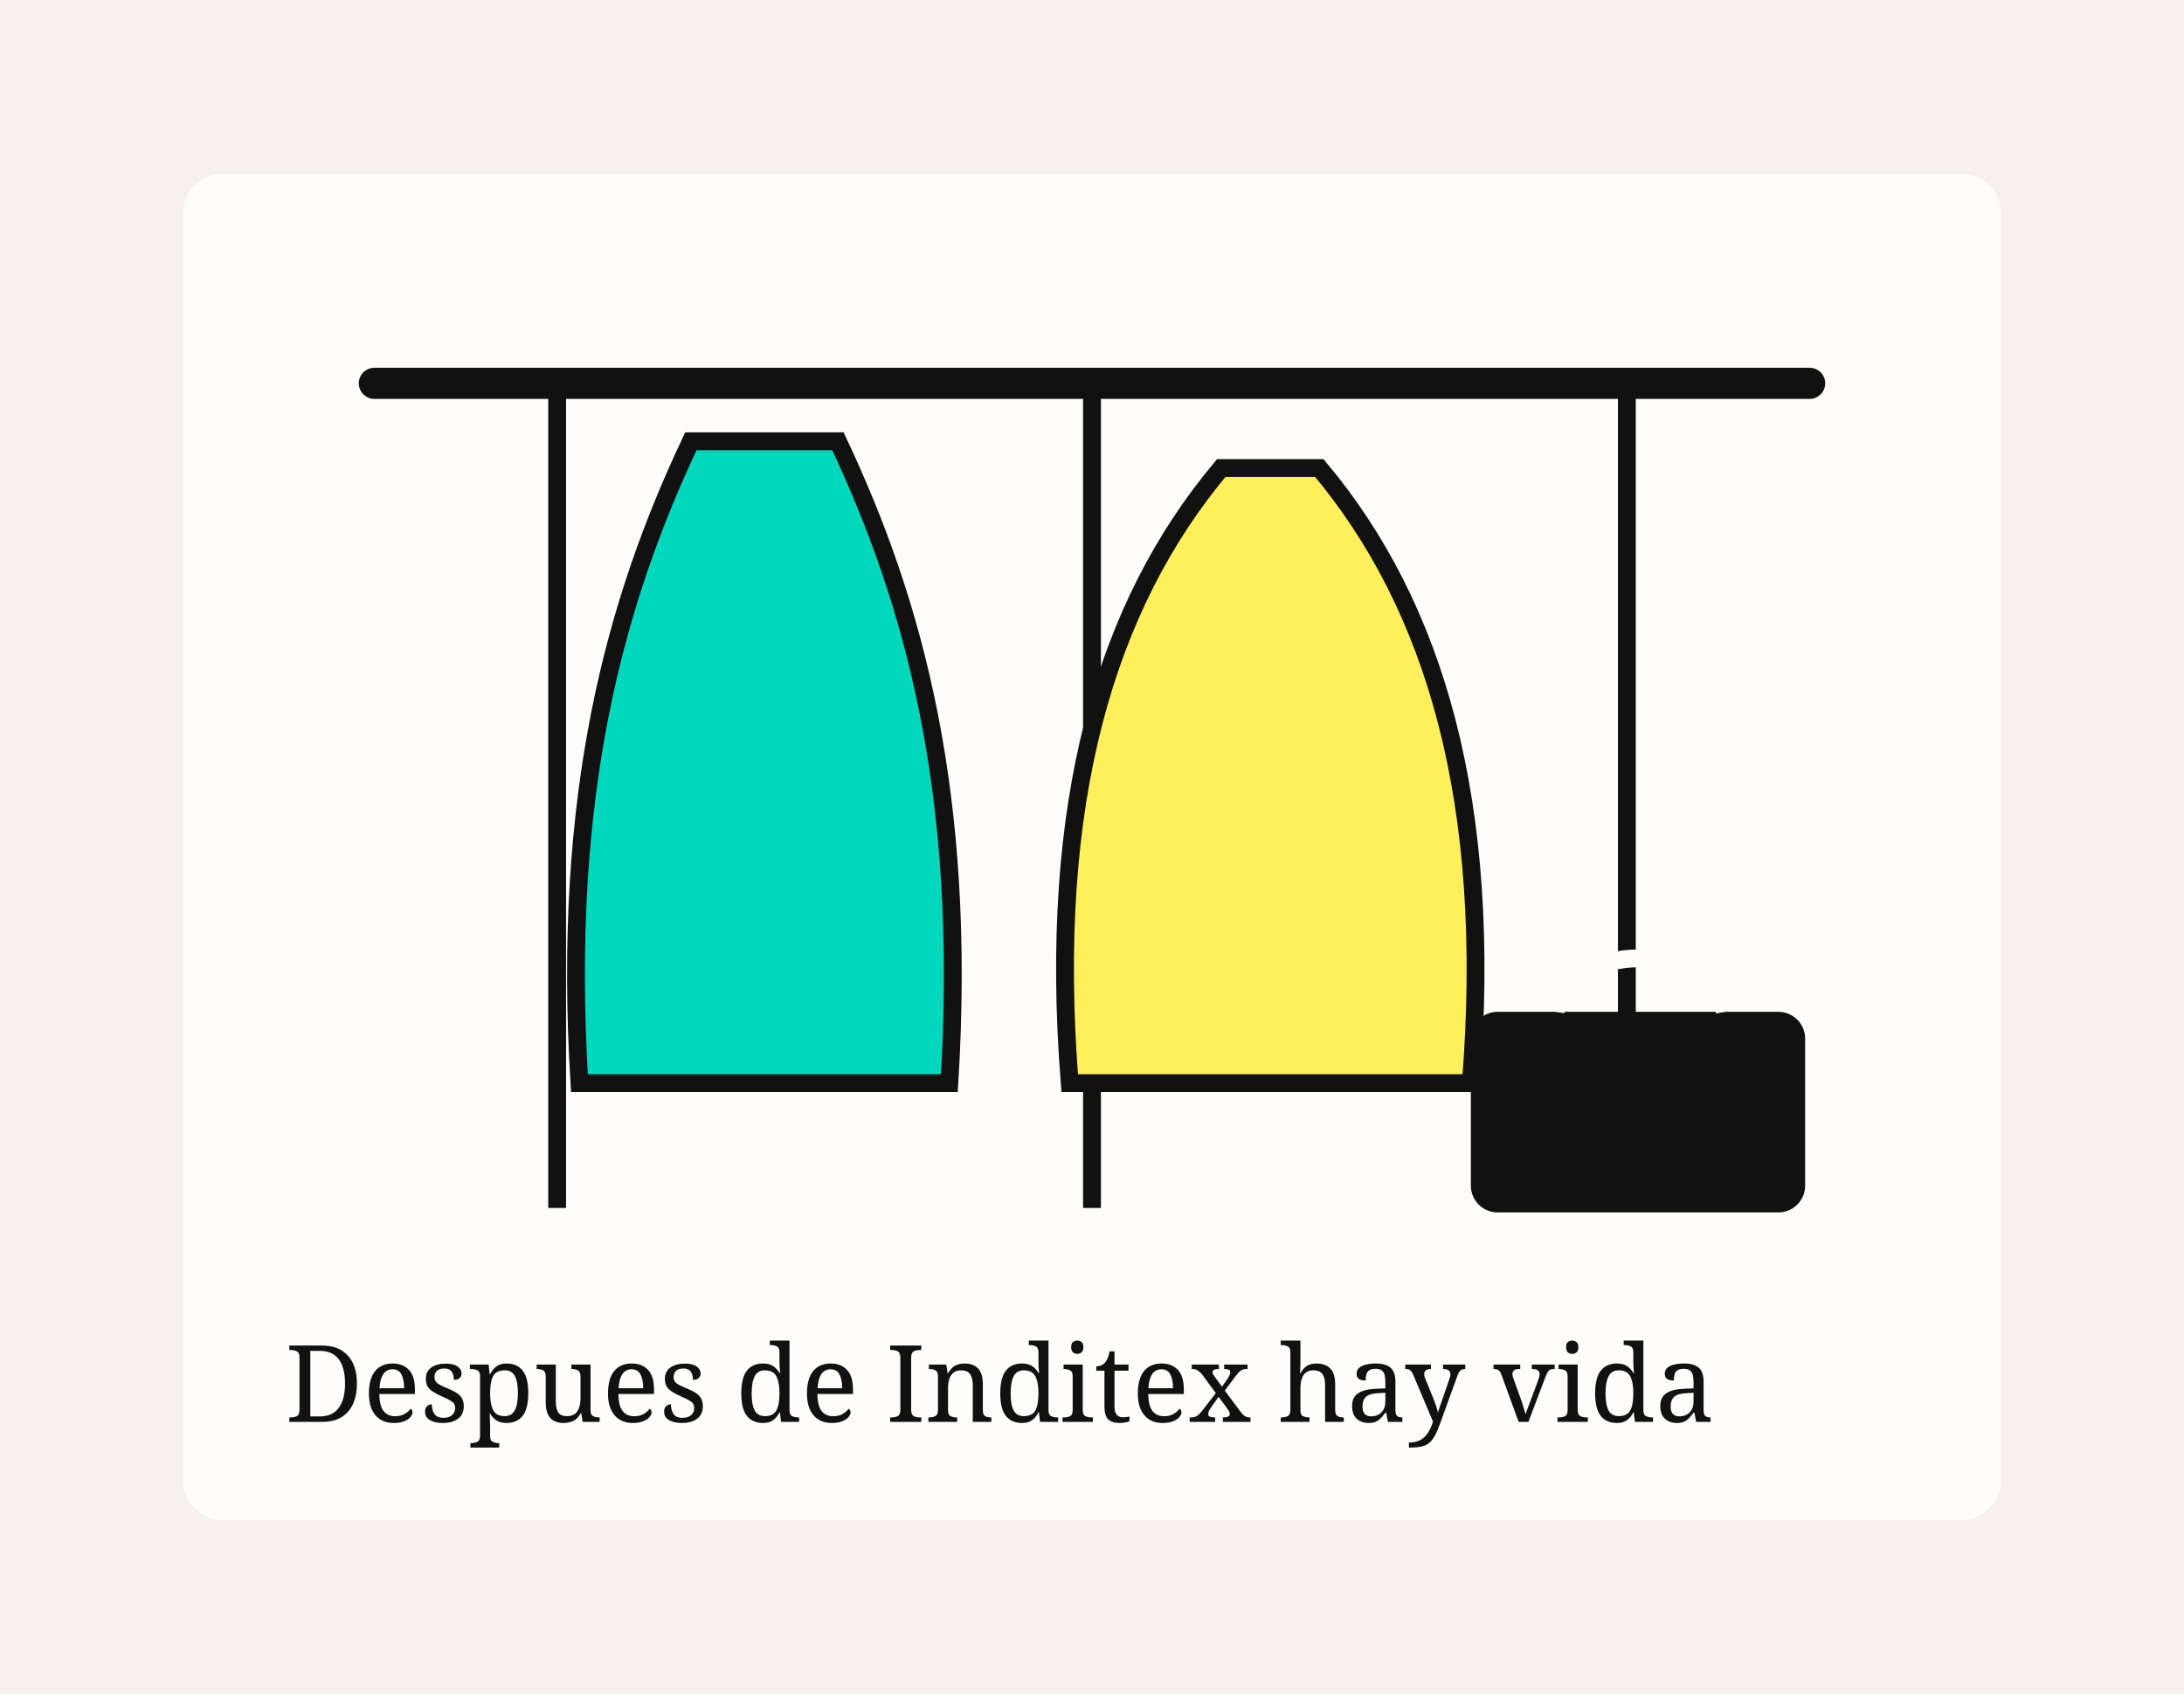
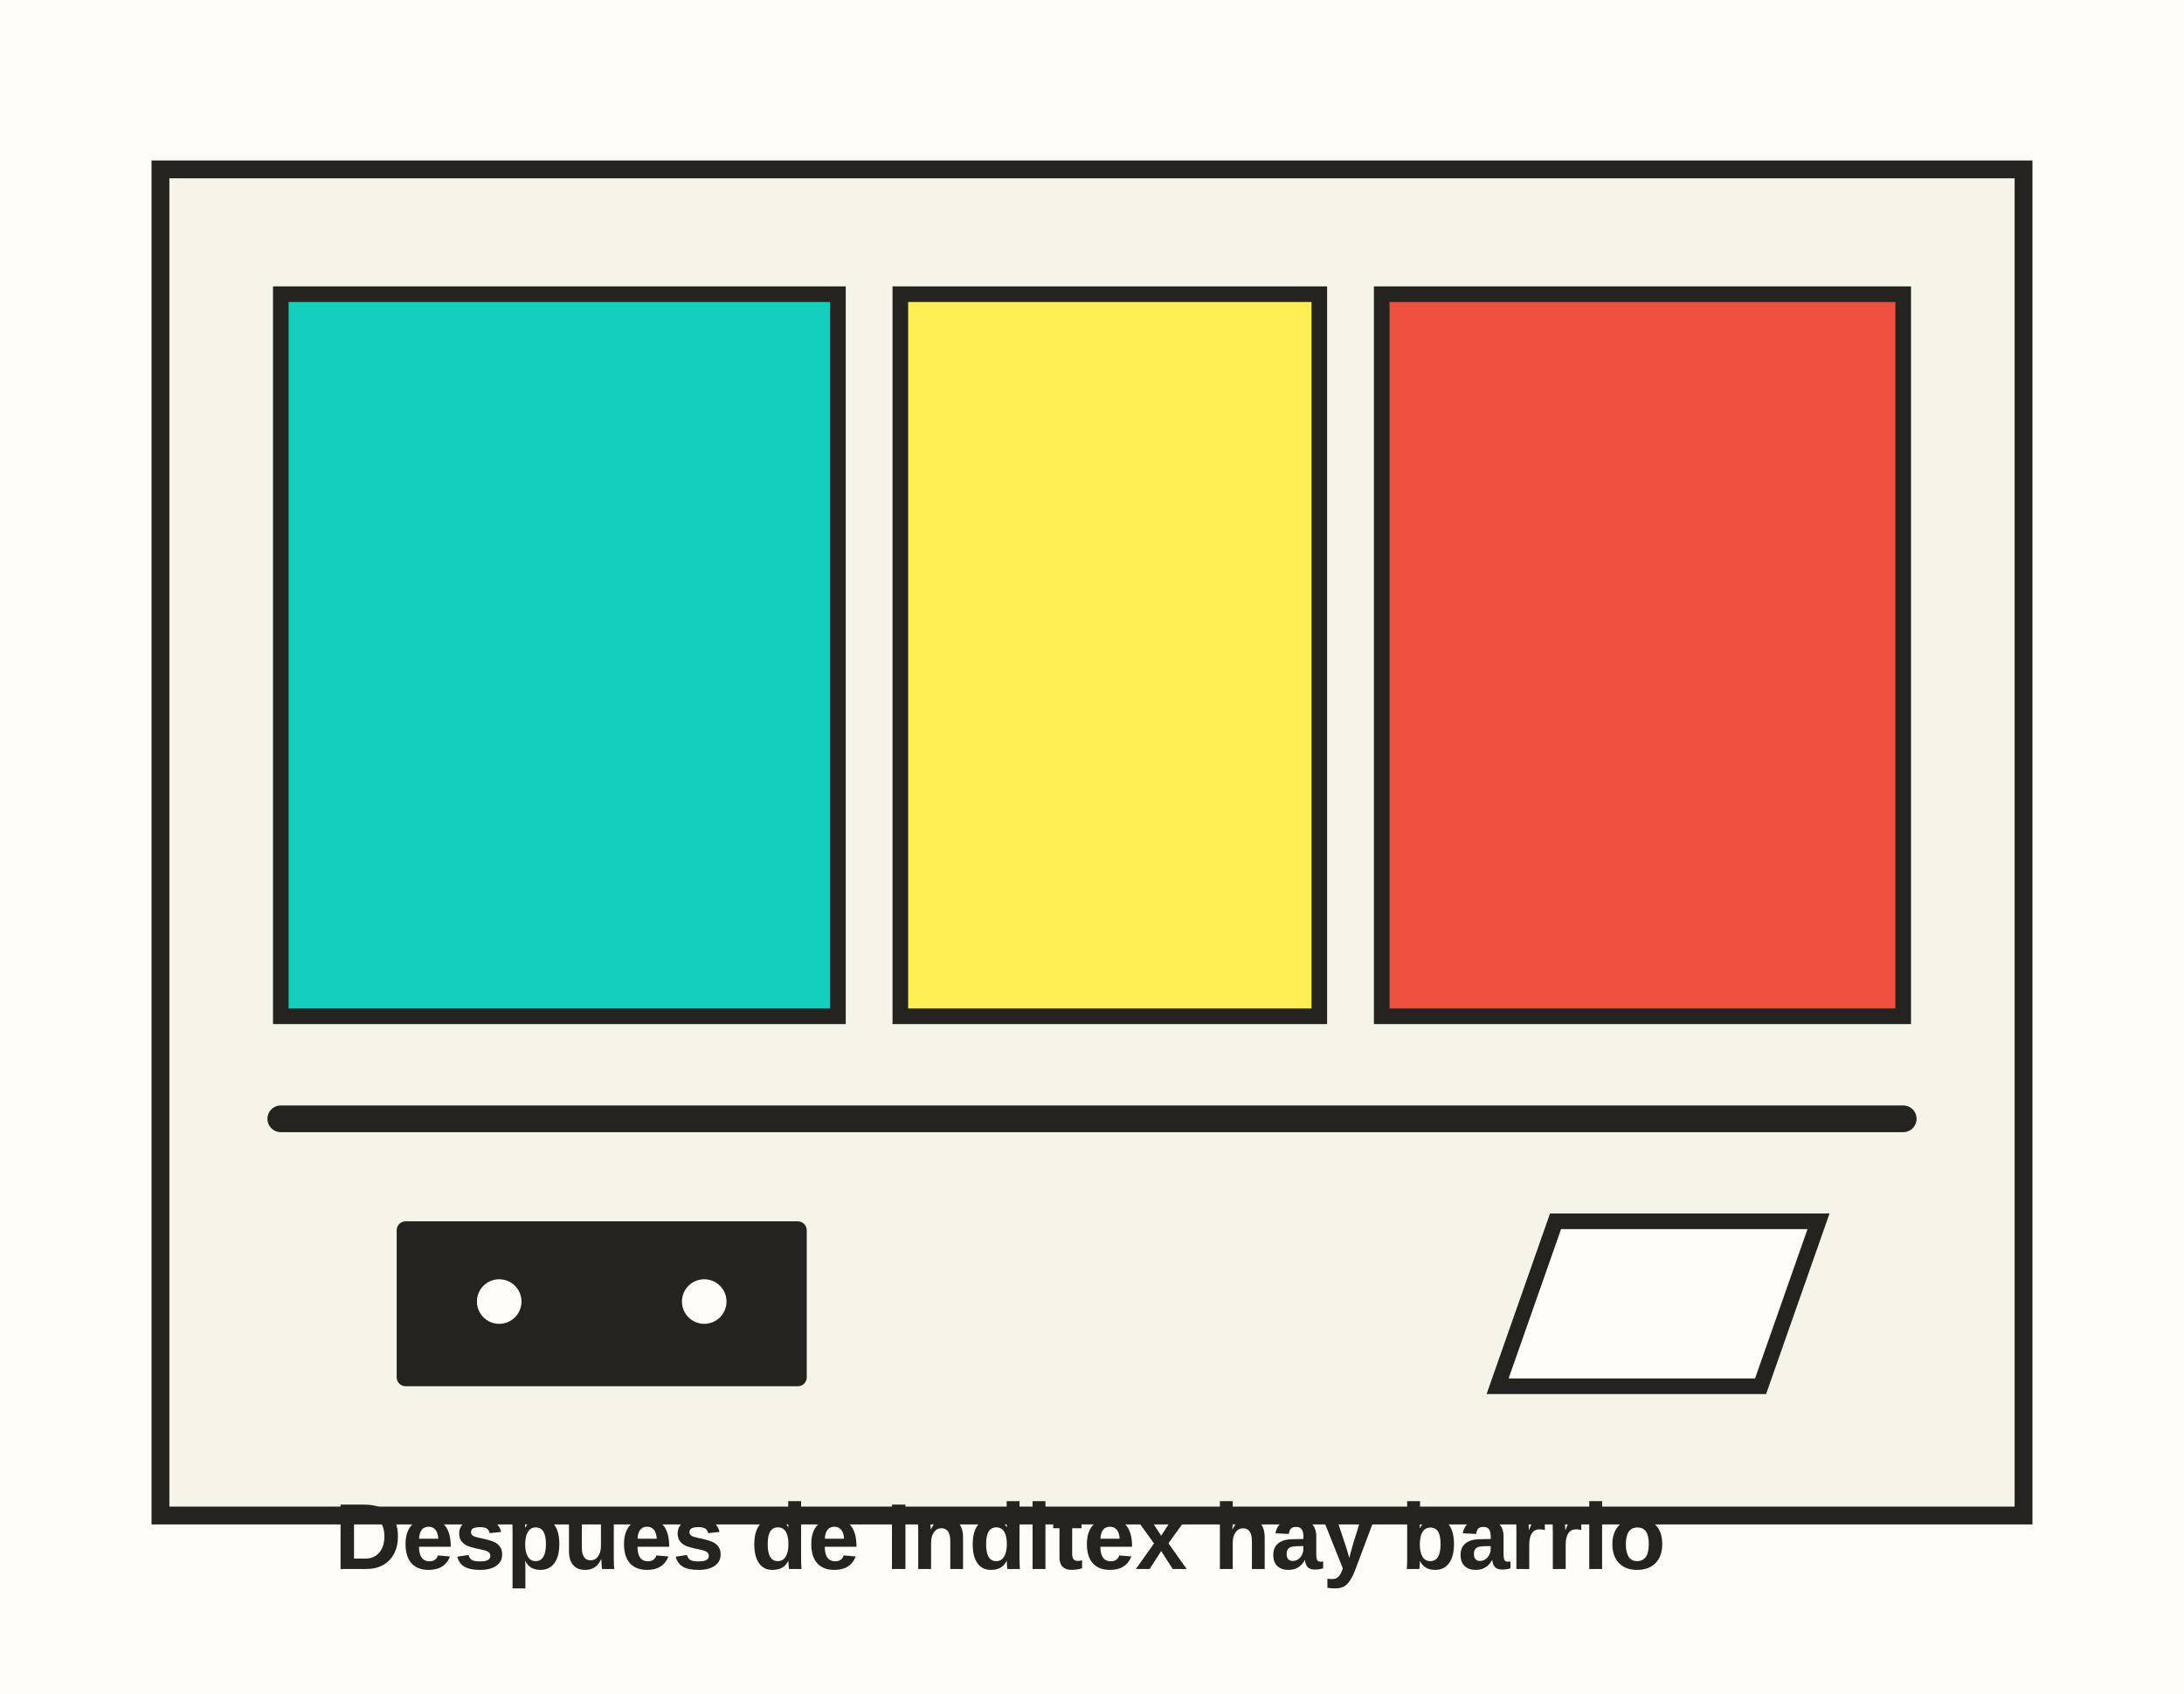
- <svg xmlns="http://www.w3.org/2000/svg" viewBox="0 0 980 760">
-   <rect width="980" height="760" fill="#f6f1ec" />
-   <rect x="82" y="78" width="816" height="604" rx="18" fill="#fffdf9" />
-   <path d="M168 172h644" stroke="#111" stroke-width="14" stroke-linecap="round" />
-   <path d="M250 172v370M490 172v370M730 172v370" stroke="#111" stroke-width="8" />
-   <path d="M310 198c-34 72-58 158-50 288h166c8-130-16-216-50-288z" fill="#00d8bd" stroke="#111" stroke-width="8" />
-   <path d="M548 210c-52 62-78 150-68 276h180c10-126-16-214-68-276z" fill="#ffef5a" stroke="#111" stroke-width="8" />
-   <rect x="660" y="454" width="150" height="90" rx="12" fill="#111" />
-   <path d="M698 454c5-32 70-32 76 0" fill="none" stroke="#fffdf9" stroke-width="8" />
-   <text x="128" y="638" font-family="Georgia,serif" font-size="48" fill="#111">Despues de Inditex hay vida</text>
+ <svg xmlns="http://www.w3.org/2000/svg" viewBox="0 0 980 760" role="img" aria-labelledby="t d">
+   <rect width="980" height="760" fill="#fffdf7" />
+   <rect x="72" y="76" width="836" height="604" rx="0" fill="#f6f3e8" stroke="#24231f" stroke-width="8" />
+   <rect x="126" y="132" width="250" height="324" fill="#13d0bd" stroke="#24231f" stroke-width="7" />
+   <rect x="404" y="132" width="188" height="324" fill="#ffef55" stroke="#24231f" stroke-width="7" />
+   <rect x="620" y="132" width="234" height="324" fill="#ee4f3e" stroke="#24231f" stroke-width="7" />
+   <path d="M126 502h728" stroke="#24231f" stroke-width="12" stroke-linecap="round" />
+   <rect x="178" y="548" width="184" height="74" rx="4" fill="#24231f" />
+   <circle cx="224" cy="584" r="10" fill="#fffdf7" />
+   <circle cx="316" cy="584" r="10" fill="#fffdf7" />
+   <path d="M698 548h118l-26 74H672z" fill="#fffdf7" stroke="#24231f" stroke-width="7" />
+   <text x="150" y="704" font-family="Segoe UI,Arial,sans-serif" font-size="42" font-weight="800" fill="#24231f">Despues de Inditex hay barrio</text>
</svg>
